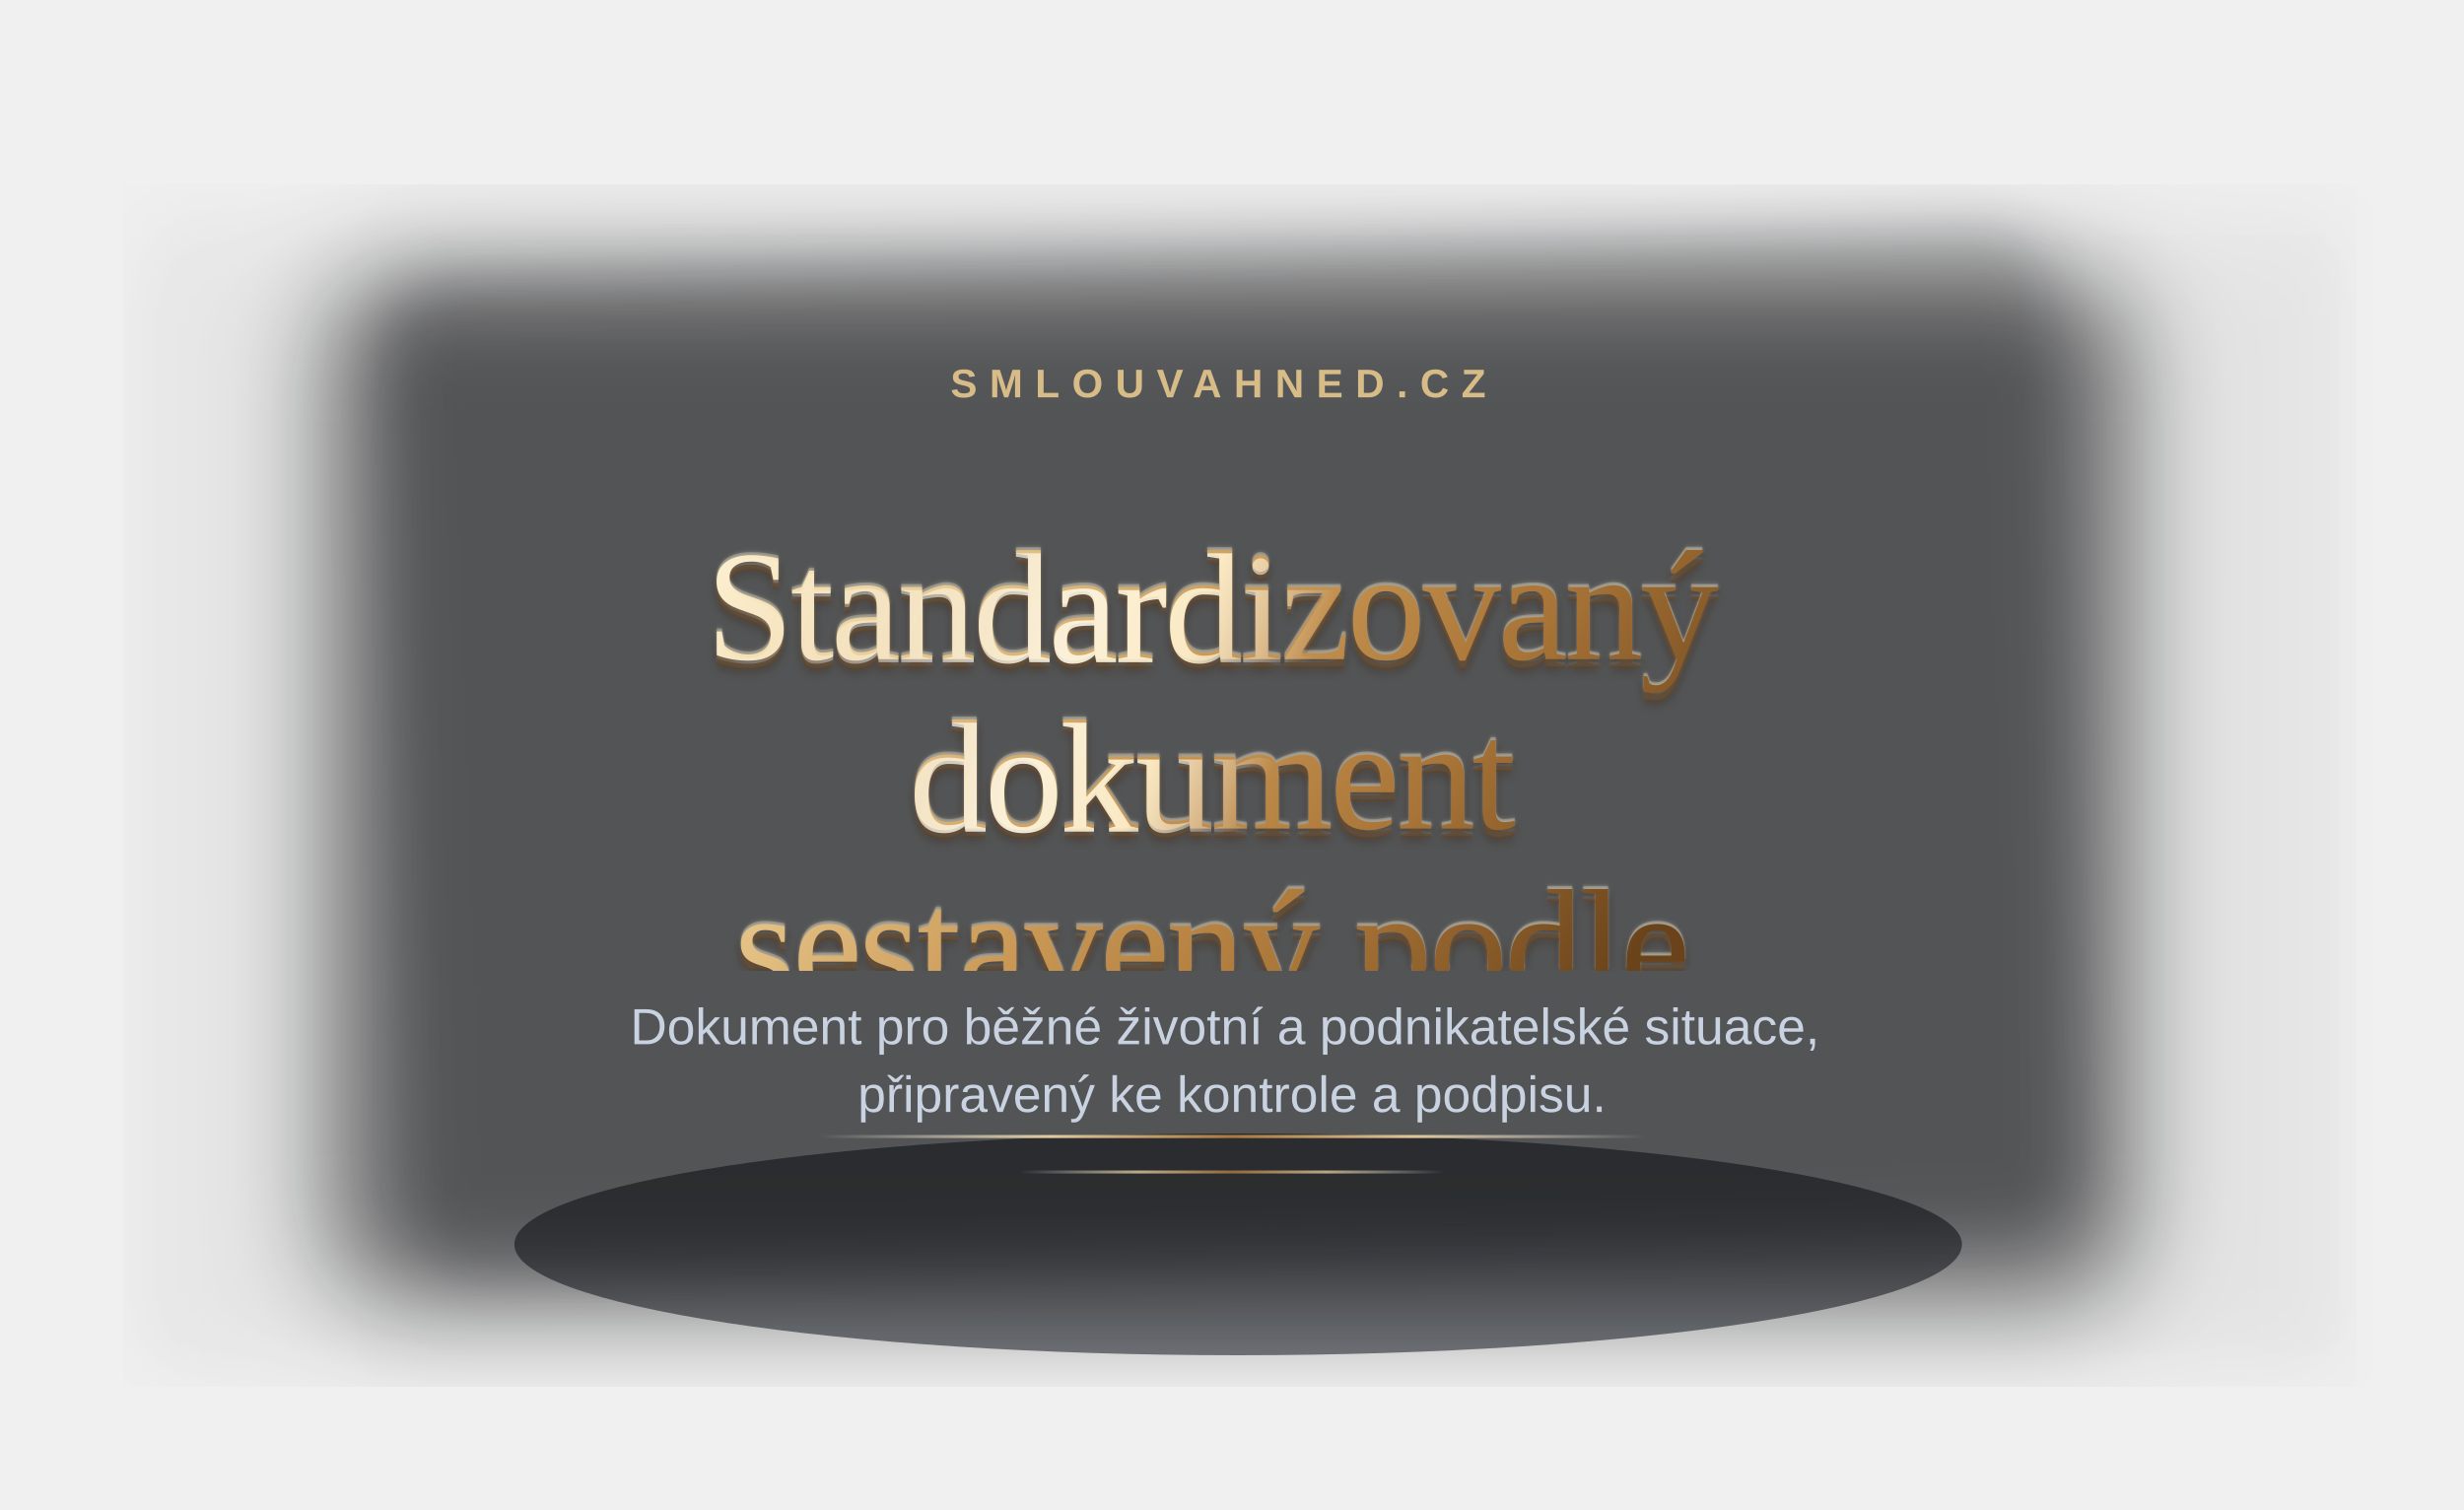
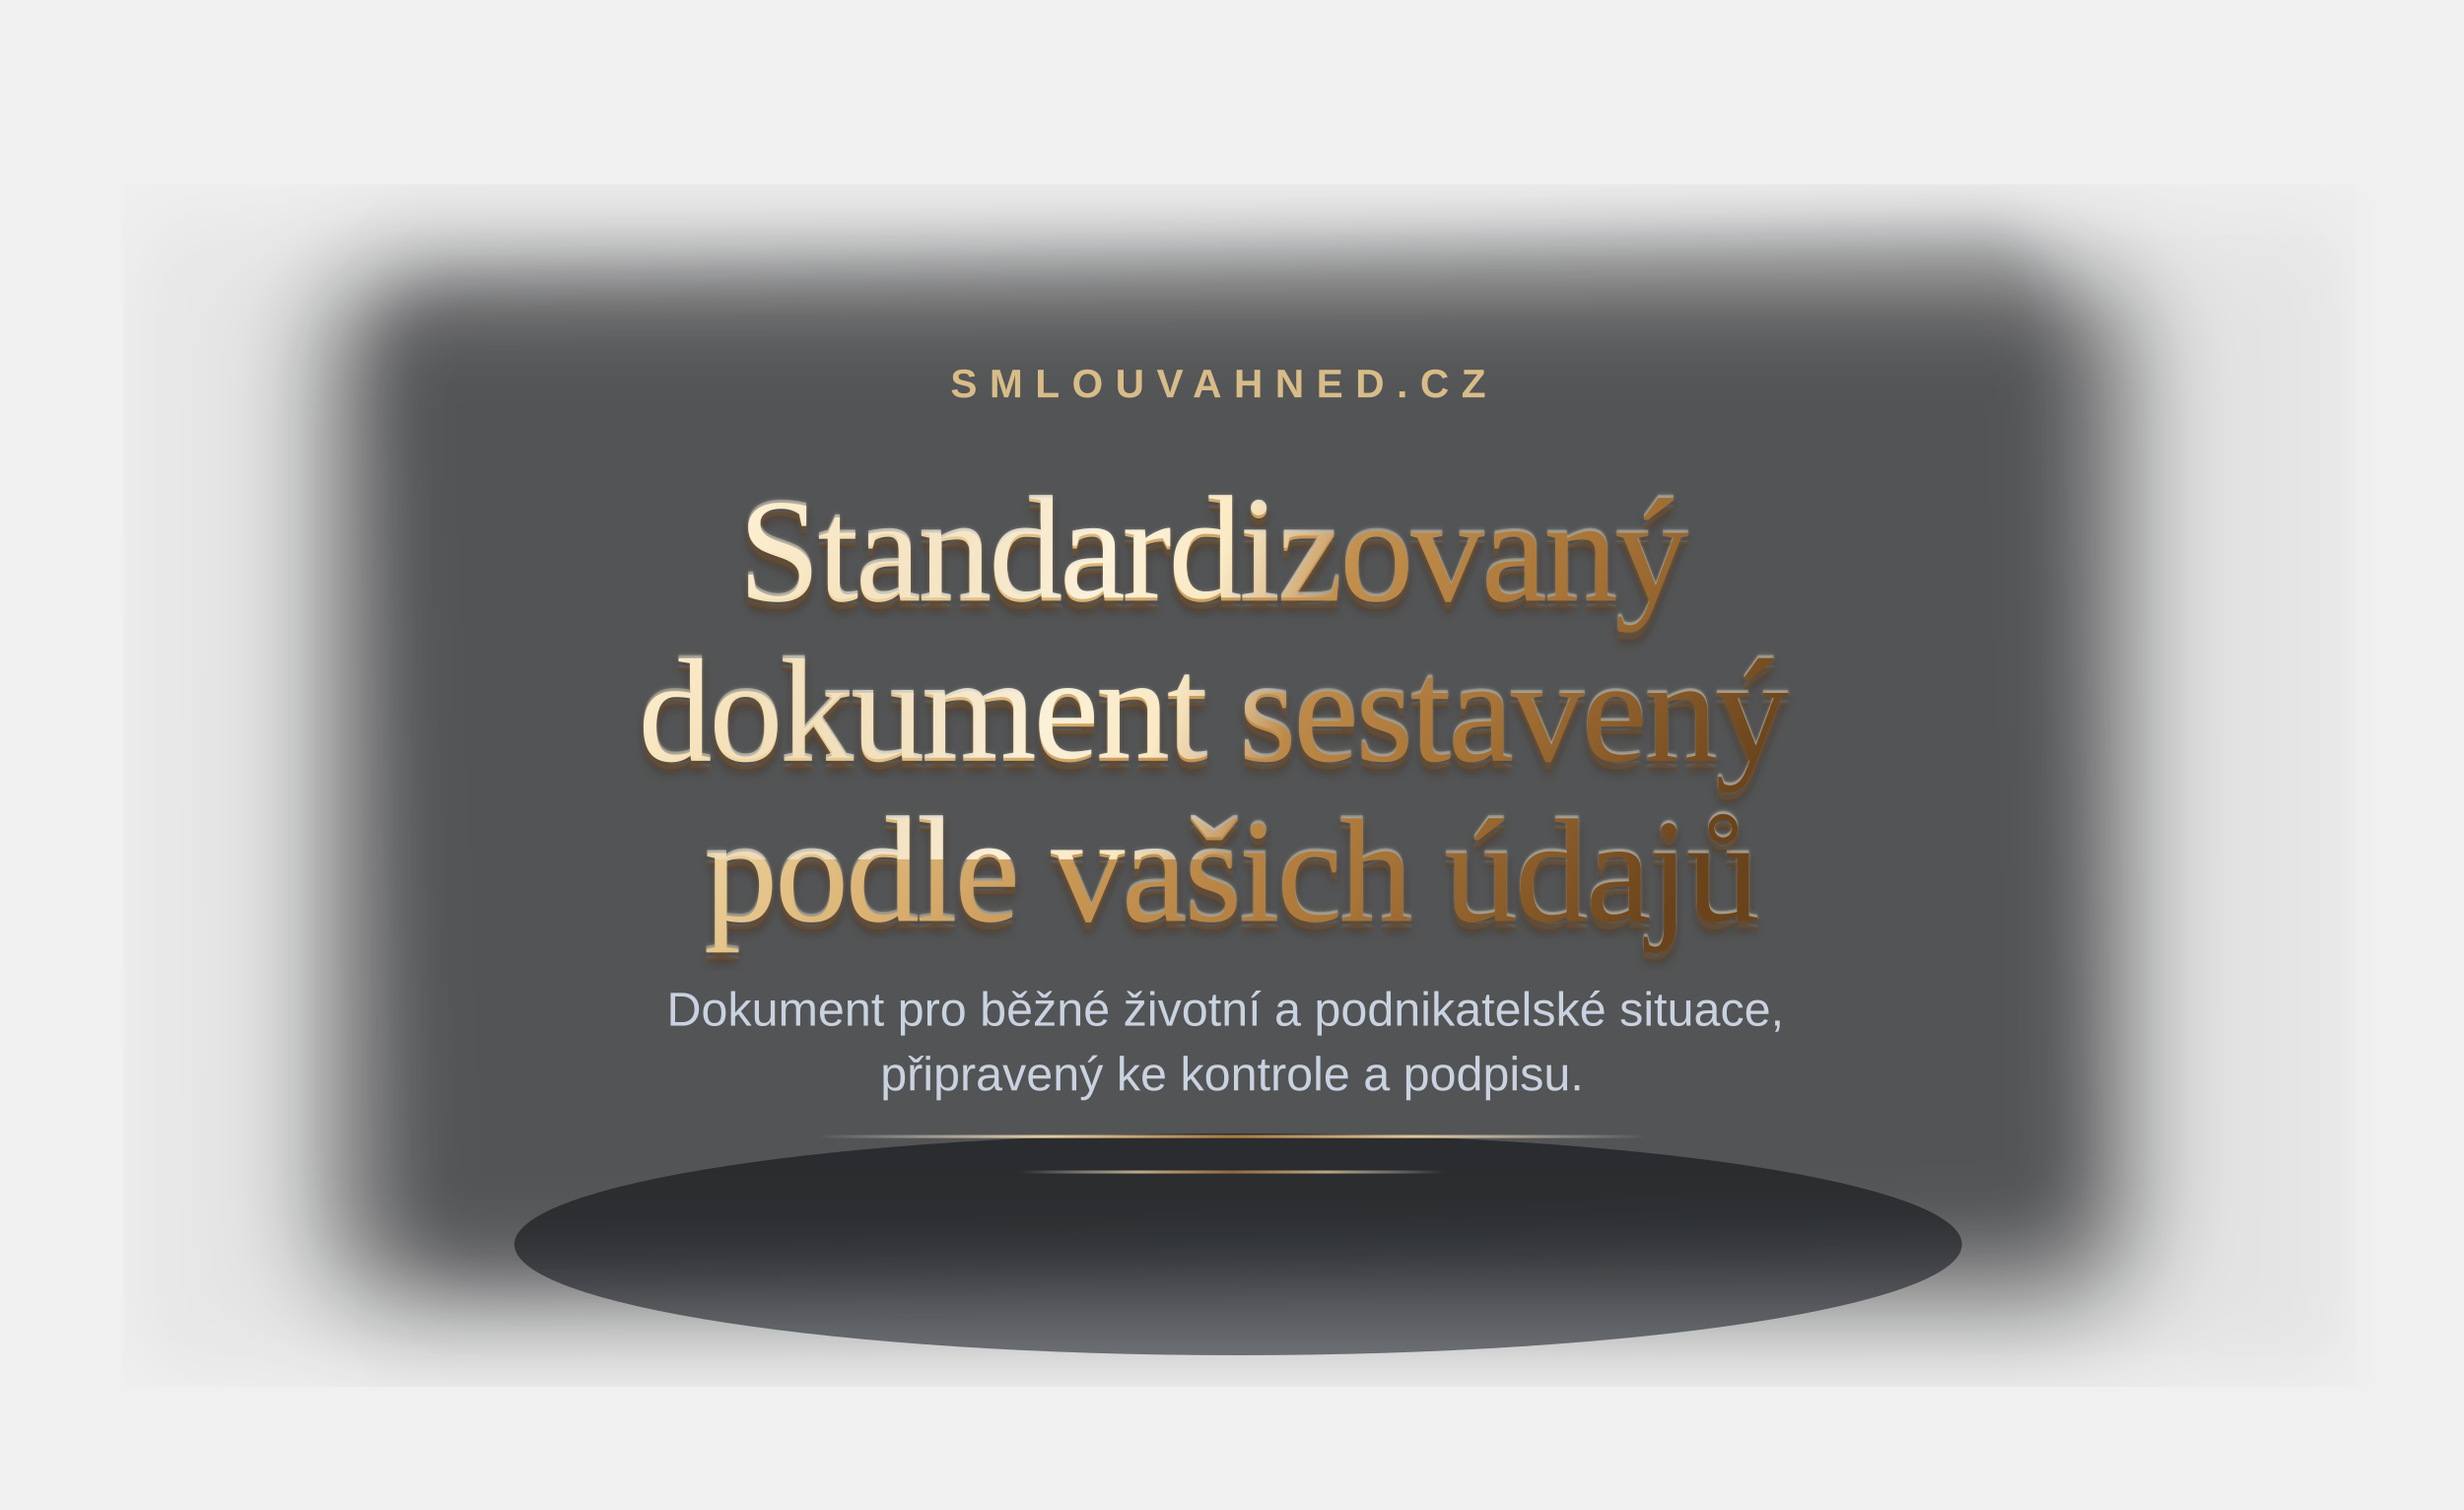
<svg xmlns="http://www.w3.org/2000/svg" width="1600" height="980" viewBox="0 0 1600 980" fill="none">
  <defs>
    <linearGradient id="backCover" x1="260" y1="180" x2="1330" y2="860" gradientUnits="userSpaceOnUse">
      <stop offset="0" stop-color="#18253F" />
      <stop offset="0.45" stop-color="#0E172C" />
      <stop offset="1" stop-color="#0A101B" />
    </linearGradient>
    <linearGradient id="frontCover" x1="220" y1="140" x2="1380" y2="840" gradientUnits="userSpaceOnUse">
      <stop offset="0" stop-color="#202E4C" />
      <stop offset="0.36" stop-color="#10192F" />
      <stop offset="0.68" stop-color="#0B1324" />
      <stop offset="1" stop-color="#09101A" />
    </linearGradient>
    <linearGradient id="innerPanel" x1="260" y1="182" x2="1328" y2="806" gradientUnits="userSpaceOnUse">
      <stop offset="0" stop-color="#223150" />
      <stop offset="0.38" stop-color="#10192E" />
      <stop offset="1" stop-color="#0A121E" />
    </linearGradient>
    <linearGradient id="spineGrad" x1="240" y1="178" x2="240" y2="806" gradientUnits="userSpaceOnUse">
      <stop offset="0" stop-color="#09111F" />
      <stop offset="0.16" stop-color="#253352" />
      <stop offset="0.34" stop-color="#111C33" />
      <stop offset="1" stop-color="#070D16" />
    </linearGradient>
    <linearGradient id="foilGold" x1="500" y1="280" x2="1040" y2="650" gradientUnits="userSpaceOnUse">
      <stop offset="0" stop-color="#FFF5DA" />
      <stop offset="0.12" stop-color="#F4DEB1" />
      <stop offset="0.28" stop-color="#E2BF82" />
      <stop offset="0.5" stop-color="#C99754" />
      <stop offset="0.74" stop-color="#A87437" />
      <stop offset="1" stop-color="#6A431B" />
    </linearGradient>
    <linearGradient id="foilHighlight" x1="480" y1="304" x2="1048" y2="510" gradientUnits="userSpaceOnUse">
      <stop offset="0" stop-color="rgba(255,255,255,0)" />
      <stop offset="0.4" stop-color="#FFF8E4" />
      <stop offset="0.52" stop-color="#FFF2CF" />
      <stop offset="0.65" stop-color="rgba(255,255,255,0)" />
    </linearGradient>
    <linearGradient id="foilRule" x1="0" y1="0" x2="1" y2="0">
      <stop offset="0" stop-color="rgba(255,255,255,0)" />
      <stop offset="0.28" stop-color="#F2D9A8" />
      <stop offset="0.5" stop-color="#B98242" />
      <stop offset="0.72" stop-color="#F0D4A2" />
      <stop offset="1" stop-color="rgba(255,255,255,0)" />
    </linearGradient>
    <filter id="dropShadow" x="80" y="120" width="1450" height="780" filterUnits="userSpaceOnUse" color-interpolation-filters="sRGB">
      <feOffset dy="26" />
      <feGaussianBlur stdDeviation="34" />
      <feColorMatrix type="matrix" values="0 0 0 0 0.008 0 0 0 0 0.012 0 0 0 0 0.022 0 0 0 0.58 0" />
    </filter>
    <filter id="backShadow" x="180" y="120" width="1360" height="780" filterUnits="userSpaceOnUse" color-interpolation-filters="sRGB">
      <feOffset dy="14" />
      <feGaussianBlur stdDeviation="18" />
      <feColorMatrix type="matrix" values="0 0 0 0 0.008 0 0 0 0 0.012 0 0 0 0 0.022 0 0 0 0.3 0" />
    </filter>
    <filter id="coverTexture" x="0" y="0" width="1600" height="980" filterUnits="userSpaceOnUse" color-interpolation-filters="sRGB">
      <feTurbulence type="fractalNoise" baseFrequency="0.95" numOctaves="2" seed="9" result="noise" />
      <feColorMatrix in="noise" type="saturate" values="0" result="mono" />
      <feComponentTransfer in="mono" result="soft">
        <feFuncA type="table" tableValues="0 0.08" />
      </feComponentTransfer>
    </filter>
    <filter id="foilEmboss" x="360" y="220" width="900" height="410" filterUnits="userSpaceOnUse" color-interpolation-filters="sRGB">
      <feOffset in="SourceAlpha" dx="0" dy="3" result="shadow" />
      <feGaussianBlur in="shadow" stdDeviation="2.6" result="shadowBlur" />
      <feColorMatrix in="shadowBlur" type="matrix" values="0 0 0 0 0.17 0 0 0 0 0.1 0 0 0 0 0.04 0 0 0 0.55 0" result="shadowColor" />
      <feOffset in="SourceAlpha" dx="0" dy="-1.2" result="light" />
      <feGaussianBlur in="light" stdDeviation="1.2" result="lightBlur" />
      <feColorMatrix in="lightBlur" type="matrix" values="0 0 0 0 1 0 0 0 0 0.97 0 0 0 0 0.88 0 0 0 0.38 0" result="lightColor" />
      <feMerge>
        <feMergeNode in="shadowColor" />
        <feMergeNode in="lightColor" />
        <feMergeNode in="SourceGraphic" />
      </feMerge>
    </filter>
    <mask id="titleMask">
      <rect width="1600" height="980" fill="black" />
-       <text x="800" y="430" text-anchor="middle" fill="white" font-family="Georgia, 'Times New Roman', serif" font-size="102" font-weight="500" letter-spacing="-2">
+       <text x="800" y="388" text-anchor="middle" fill="white" font-family="Georgia, 'Times New Roman', serif" font-size="96" font-weight="500" letter-spacing="-2">
        <tspan x="800" dy="0">Standardizovaný</tspan>
-         <tspan x="800" dy="110">dokument</tspan>
-         <tspan x="800" dy="110">sestavený podle</tspan>
-         <tspan x="800" dy="110">vašich údajů</tspan>
+         <tspan x="800" dy="104">dokument sestavený</tspan>
+         <tspan x="800" dy="104">podle vašich údajů</tspan>
      </text>
    </mask>
  </defs>
  <ellipse cx="804" cy="808" rx="470" ry="72" fill="#00060F" opacity="0.5" />
  <g filter="url(#backShadow)" opacity="0.62">
    <g transform="translate(260 150) rotate(-2 560 320)">
      <rect x="0" y="0" width="1080" height="650" rx="42" fill="url(#backCover)" />
      <rect x="0" y="0" width="1080" height="650" rx="42" fill="white" fill-opacity="0.02" />
      <rect x="0" y="0" width="1080" height="650" rx="42" stroke="white" stroke-opacity="0.05" />
      <rect x="0" y="0" width="1080" height="650" rx="42" filter="url(#coverTexture)" fill="white" />
    </g>
  </g>
  <g filter="url(#dropShadow)">
    <rect x="214" y="154" width="1168" height="664" rx="46" fill="url(#frontCover)" />
    <rect x="214" y="154" width="1168" height="664" rx="46" stroke="white" stroke-opacity="0.06" />
    <rect x="214" y="154" width="1168" height="664" rx="46" fill="white" fill-opacity="0.018" />
    <rect x="214" y="154" width="1168" height="664" rx="46" filter="url(#coverTexture)" fill="white" />
    <rect x="244" y="188" width="24" height="596" rx="12" fill="url(#spineGrad)" />
    <rect x="244" y="188" width="24" height="596" rx="12" fill="white" fill-opacity="0.02" />
    <rect x="274" y="182" width="1034" height="612" rx="34" fill="url(#innerPanel)" />
    <rect x="274" y="182" width="1034" height="612" rx="34" stroke="#A98955" stroke-opacity="0.18" />
    <rect x="274" y="182" width="1034" height="612" rx="34" fill="white" fill-opacity="0.012" />
    <rect x="274" y="182" width="1034" height="612" rx="34" filter="url(#coverTexture)" fill="white" />
    <path d="M1138 224H1232C1247.46 224 1260 236.54 1260 252V324" stroke="#BE9557" stroke-opacity="0.32" stroke-width="2" />
    <ellipse cx="794" cy="455" rx="360" ry="220" fill="white" fill-opacity="0.018" />
    <ellipse cx="794" cy="500" rx="410" ry="250" fill="#07101D" fill-opacity="0.12" />
  </g>
  <text x="791" y="258" text-anchor="middle" fill="#E3C58C" fill-opacity="0.92" font-family="Arial, Helvetica, sans-serif" font-size="26" font-weight="700" letter-spacing="8">SMLOUVAHNED.CZ</text>
  <g filter="url(#foilEmboss)">
-     <text x="800" y="430" text-anchor="middle" fill="#5F3A16" fill-opacity="0.4" font-family="Georgia, 'Times New Roman', serif" font-size="102" font-weight="500" letter-spacing="-2">
+     <text x="800" y="392" text-anchor="middle" fill="#5F3A16" fill-opacity="0.4" font-family="Georgia, 'Times New Roman', serif" font-size="96" font-weight="500" letter-spacing="-2">
      <tspan x="800" dy="4">Standardizovaný</tspan>
-       <tspan x="800" dy="110">dokument</tspan>
-       <tspan x="800" dy="110">sestavený podle</tspan>
-       <tspan x="800" dy="110">vašich údajů</tspan>
+       <tspan x="800" dy="104">dokument sestavený</tspan>
+       <tspan x="800" dy="104">podle vašich údajů</tspan>
    </text>
-     <text x="800" y="426" text-anchor="middle" fill="#FFF5D9" fill-opacity="0.24" font-family="Georgia, 'Times New Roman', serif" font-size="102" font-weight="500" letter-spacing="-2">
+     <text x="800" y="388" text-anchor="middle" fill="#FFF5D9" fill-opacity="0.24" font-family="Georgia, 'Times New Roman', serif" font-size="96" font-weight="500" letter-spacing="-2">
      <tspan x="800" dy="0">Standardizovaný</tspan>
-       <tspan x="800" dy="110">dokument</tspan>
-       <tspan x="800" dy="110">sestavený podle</tspan>
-       <tspan x="800" dy="110">vašich údajů</tspan>
+       <tspan x="800" dy="104">dokument sestavený</tspan>
+       <tspan x="800" dy="104">podle vašich údajů</tspan>
    </text>
-     <text x="800" y="428" text-anchor="middle" fill="url(#foilGold)" font-family="Georgia, 'Times New Roman', serif" font-size="102" font-weight="500" letter-spacing="-2">
+     <text x="800" y="390" text-anchor="middle" fill="url(#foilGold)" font-family="Georgia, 'Times New Roman', serif" font-size="96" font-weight="500" letter-spacing="-2">
      <tspan x="800" dy="0">Standardizovaný</tspan>
-       <tspan x="800" dy="110">dokument</tspan>
-       <tspan x="800" dy="110">sestavený podle</tspan>
-       <tspan x="800" dy="110">vašich údajů</tspan>
+       <tspan x="800" dy="104">dokument sestavený</tspan>
+       <tspan x="800" dy="104">podle vašich údajů</tspan>
    </text>
  </g>
  <rect x="418" y="268" width="780" height="290" fill="url(#foilHighlight)" mask="url(#titleMask)" opacity="0.9" />
-   <text x="800" y="678" text-anchor="middle" fill="#C9D2E0" font-family="Arial, Helvetica, sans-serif" font-size="33" font-weight="400">
+   <text x="800" y="666" text-anchor="middle" fill="#C9D2E0" font-family="Arial, Helvetica, sans-serif" font-size="31" font-weight="400">
    <tspan x="800" dy="0">Dokument pro běžné životní a podnikatelské situace,</tspan>
-     <tspan x="800" dy="44">připravený ke kontrole a podpisu.</tspan>
+     <tspan x="800" dy="42">připravený ke kontrole a podpisu.</tspan>
  </text>
  <rect x="530" y="737" width="540" height="2" rx="1" fill="url(#foilRule)" opacity="0.9" />
  <rect x="662" y="760" width="276" height="2" rx="1" fill="url(#foilRule)" opacity="0.72" />
</svg>
